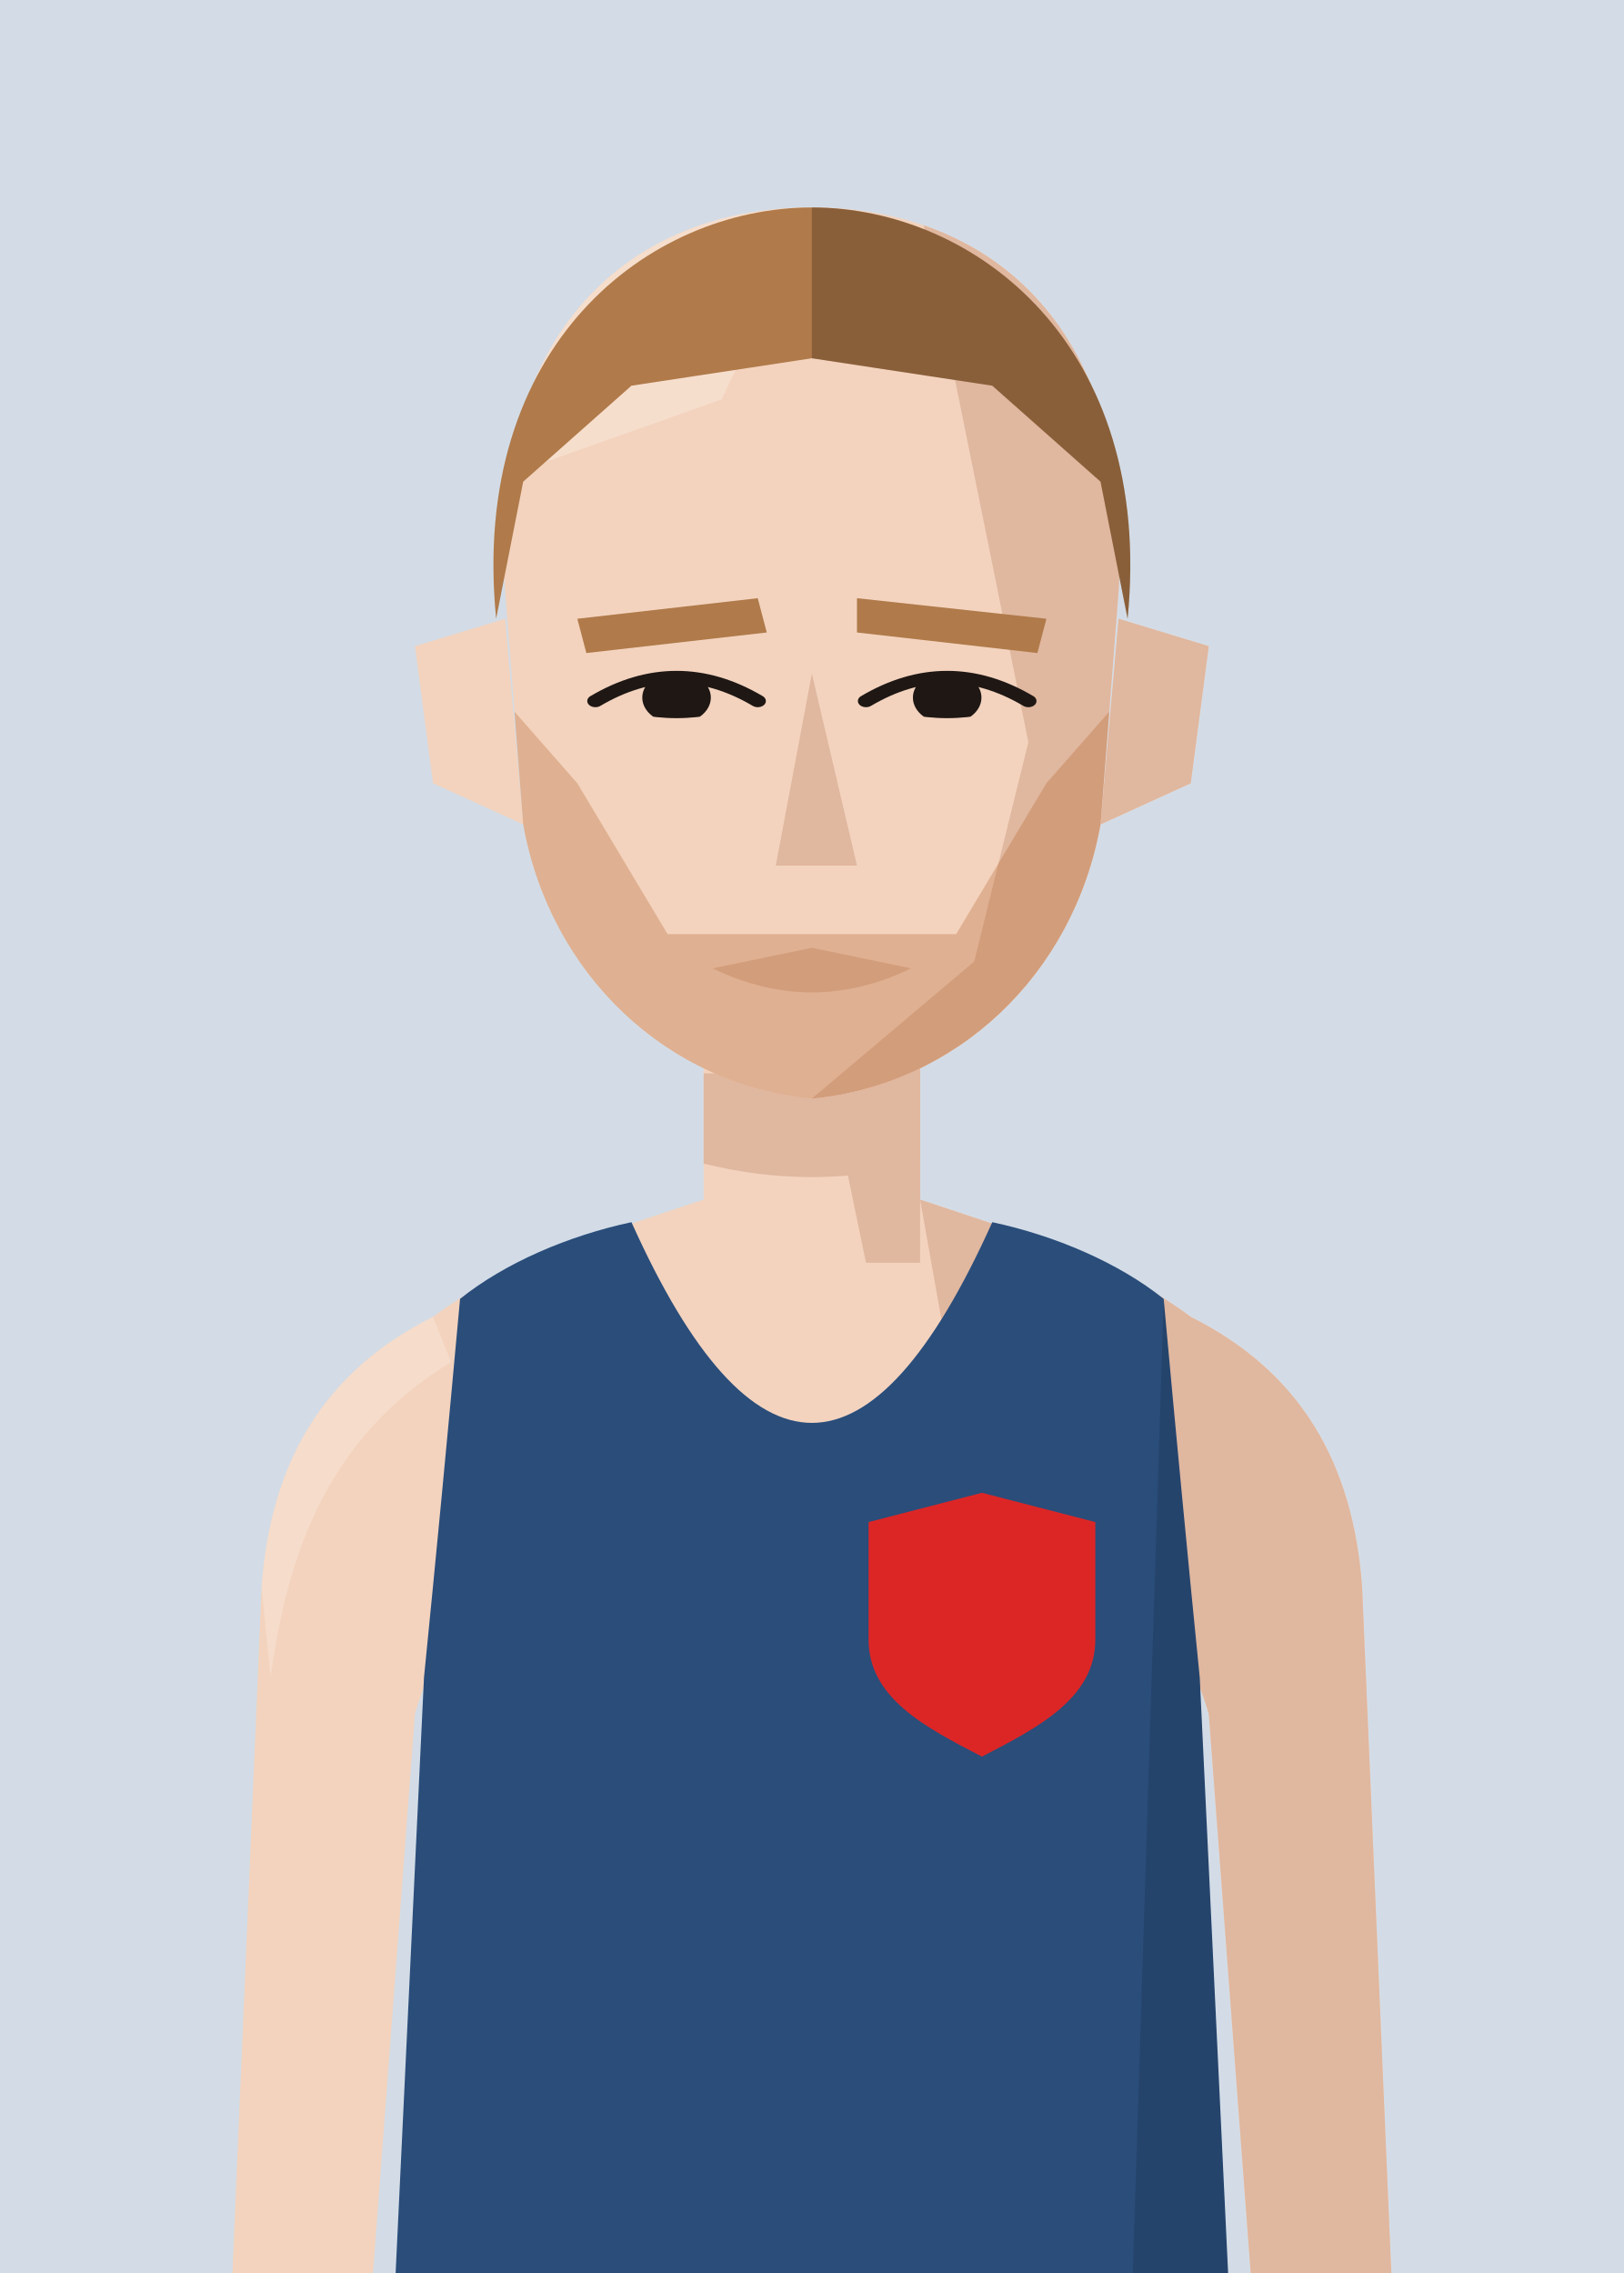
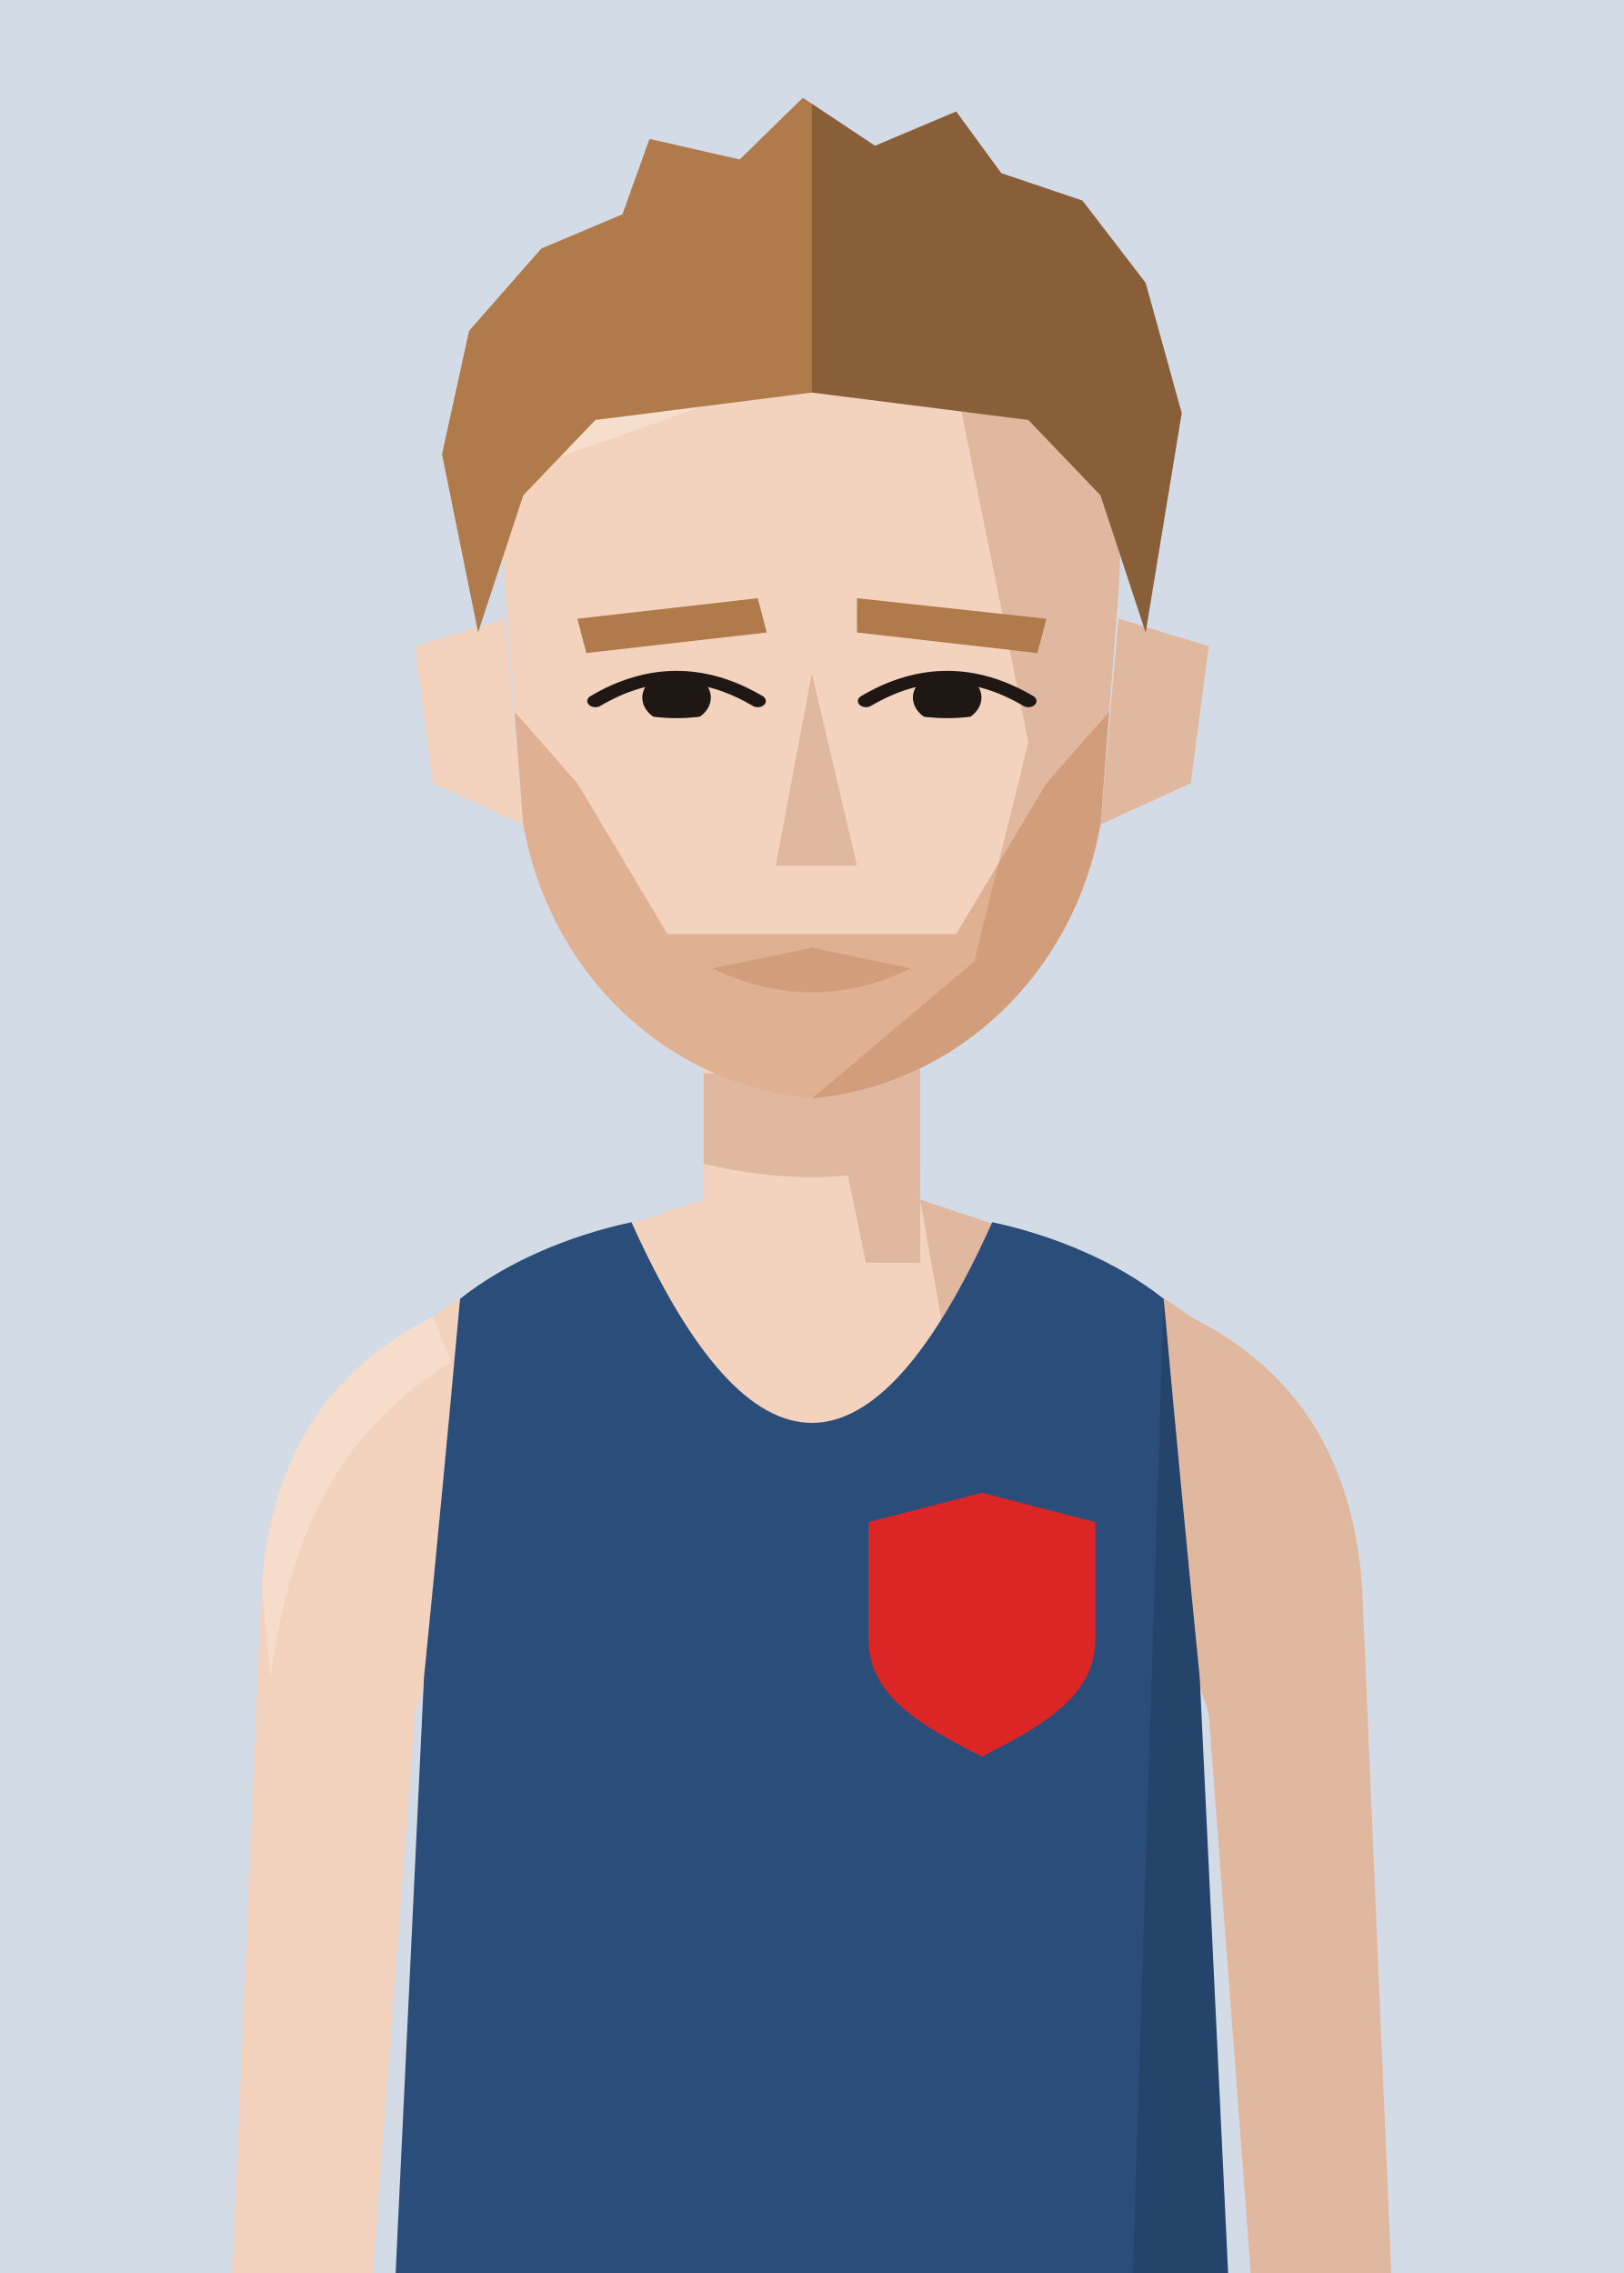
<svg xmlns="http://www.w3.org/2000/svg" viewBox="10 20 180 252">
  <defs>
    <clipPath id="vf">
      <path d="M53,330 L57,246 Q59,226 61,204 C66,200 73,197 80,195.5 Q100,240 120,195.5 C127,197 134,200 139,204 Q141,226 143,246 L147,330 Z" />
    </clipPath>
    <clipPath id="hf">
      <path d="M66,96 C64,58 80,40 100,40 C120,40 136,58 134,96 L132,130 C129,152 116,168 100,170 C84,168 71,152 68,130 Z" />
    </clipPath>
    <clipPath id="rf">
      <rect x="100" y="0" width="100" height="300" />
    </clipPath>
    <clipPath id="ef">
      <path d="M76,112 Q85,105 94,112 Q85,117 76,112 Z" />
      <path d="M106,112 Q115,105 124,112 Q115,117 106,112 Z" />
    </clipPath>
    <clipPath id="cf">
      <rect x="0" y="92" width="200" height="300" />
    </clipPath>
  </defs>
  <rect width="200" height="280" fill="#D3DCE6" />
  <g transform="translate(0,-40)">
    <rect x="88" y="171" width="24" height="37" fill="#F3D3BE" />
    <path d="M88,193 C76,197 66,200 58,206 C46,212 40,222 39,236 L35,330 L50,330 L56,250 Q59,240 64,238 L136,238 Q141,240 144,250 L150,330 L165,330 L161,236 C160,222 154,212 142,206 C134,200 124,197 112,193" fill="#F3D3BE" />
    <g fill="#E0B79F">
      <path d="M112,193 C124,197 134,200 142,206 C154,212 160,222 161,236 L165,330 L150,330 L144,250 Q141,240 136,238 L120,238 Z" />
      <path d="M58,206 C46,212 40,222 39,236 L40,246 C42,231 47,219 60,211 Z" fill="#F8E2D3" opacity=".6" />
      <polygon points="100,171 112,171 112,200 106,200" />
      <path d="M88,179 L112,179 L112,189 Q100,192 88,189 Z" />
    </g>
    <g transform="translate(0,83) scale(1,0.76) translate(0,-40)">
      <g fill="#F3D3BE">
        <path d="M66,100 L56,104 L58,124 L68,130 Z" />
        <path d="M134,100 L144,104 L142,124 L132,130 Z" />
        <path d="M66,96 C64,58 80,40 100,40 C120,40 136,58 134,96 L132,130 C129,152 116,168 100,170 C84,168 71,152 68,130 Z" />
      </g>
      <path d="M134,100 L144,104 L142,124 L132,130 Z" fill="#E0B79F" />
      <g clip-path="url(#hf)">
        <polygon points="112,40 140,40 140,180 100,180 100,170 118,150 124,118 120,92" fill="#E0B79F" />
        <polygon points="60,40 100,40 90,68 60,82" fill="#F8E2D3" opacity=".7" />
      </g>
      <g fill="#B07A4A">
        <polygon points="74,100 94,97 95,102 75,105" />
        <polygon points="105,97 126,100 125,105 105,102" />
      </g>
      <g clip-path="url(#ef)" fill="#1E1714">
        <circle cx="85" cy="111.5" r="3.8" />
        <circle cx="115" cy="111.5" r="3.8" />
      </g>
      <g fill="none" stroke="#1E1714" stroke-width="1.8" stroke-linecap="round">
        <path d="M76,112 Q85,105 94,112" />
        <path d="M106,112 Q115,105 124,112" />
      </g>
      <polygon points="100,108 105,136 96,136" fill="#E0B79F" />
      <path d="M89,151 L100,148 L111,151 Q100,158 89,151 Z" fill="#E0B79F" />
      <g clip-path="url(#hf)" fill="#B5652E">
        <path d="M66,112 L74,124 L84,146 L116,146 L126,124 L134,112 L134,180 L66,180 Z" opacity=".32" />
      </g>
      <g fill="#B07A4A">
-         <path d="M65,100 C62,60 82,40 100,40 C118,40 138,60 135,100 L132,80 L120,66 L100,62 L80,66 L68,80 Z" />
+         <path d="M63,102 L59,76 L62,58 L70,46 L79,41 L82,30 L92,33 L99,24 L107,31 L116,26 L121,35 L130,39 L137,51 L141,70 L137,102 L132,82 L124,71 L100,67 L76,71 L68,82 Z" />
        <g clip-path="url(#rf)" fill="#000" opacity=".22">
-           <path d="M65,100 C62,60 82,40 100,40 C118,40 138,60 135,100 L132,80 L120,66 L100,62 L80,66 L68,80 Z" />
+           <path d="M63,102 L59,76 L62,58 L70,46 L79,41 L82,30 L92,33 L99,24 L107,31 L116,26 L121,35 L130,39 L137,51 L141,70 L137,102 L132,82 L124,71 L100,67 L76,71 L68,82 Z" />
        </g>
      </g>
    </g>
    <g clip-path="url(#vf)">
      <path d="M53,330 L57,246 Q59,226 61,204 C66,200 73,197 80,195.5 Q100,240 120,195.5 C127,197 134,200 139,204 Q141,226 143,246 L147,330 Z" fill="#2a4d7a" />
      <g transform="matrix(6.2857 0 0 6.5 37.14 193)">
        <path d="M13 5 L15 5.5 L15 7.5 C15 8.5 14 9 13 9.5 C12 9 11 8.5 11 7.5 L11 5.5 Z" fill="#dc2626" />
      </g>
      <path d="M139,204 Q141,226 143,246 L147,330 L135,330 Z" fill="#000" opacity="0.12" />
    </g>
  </g>
</svg>
